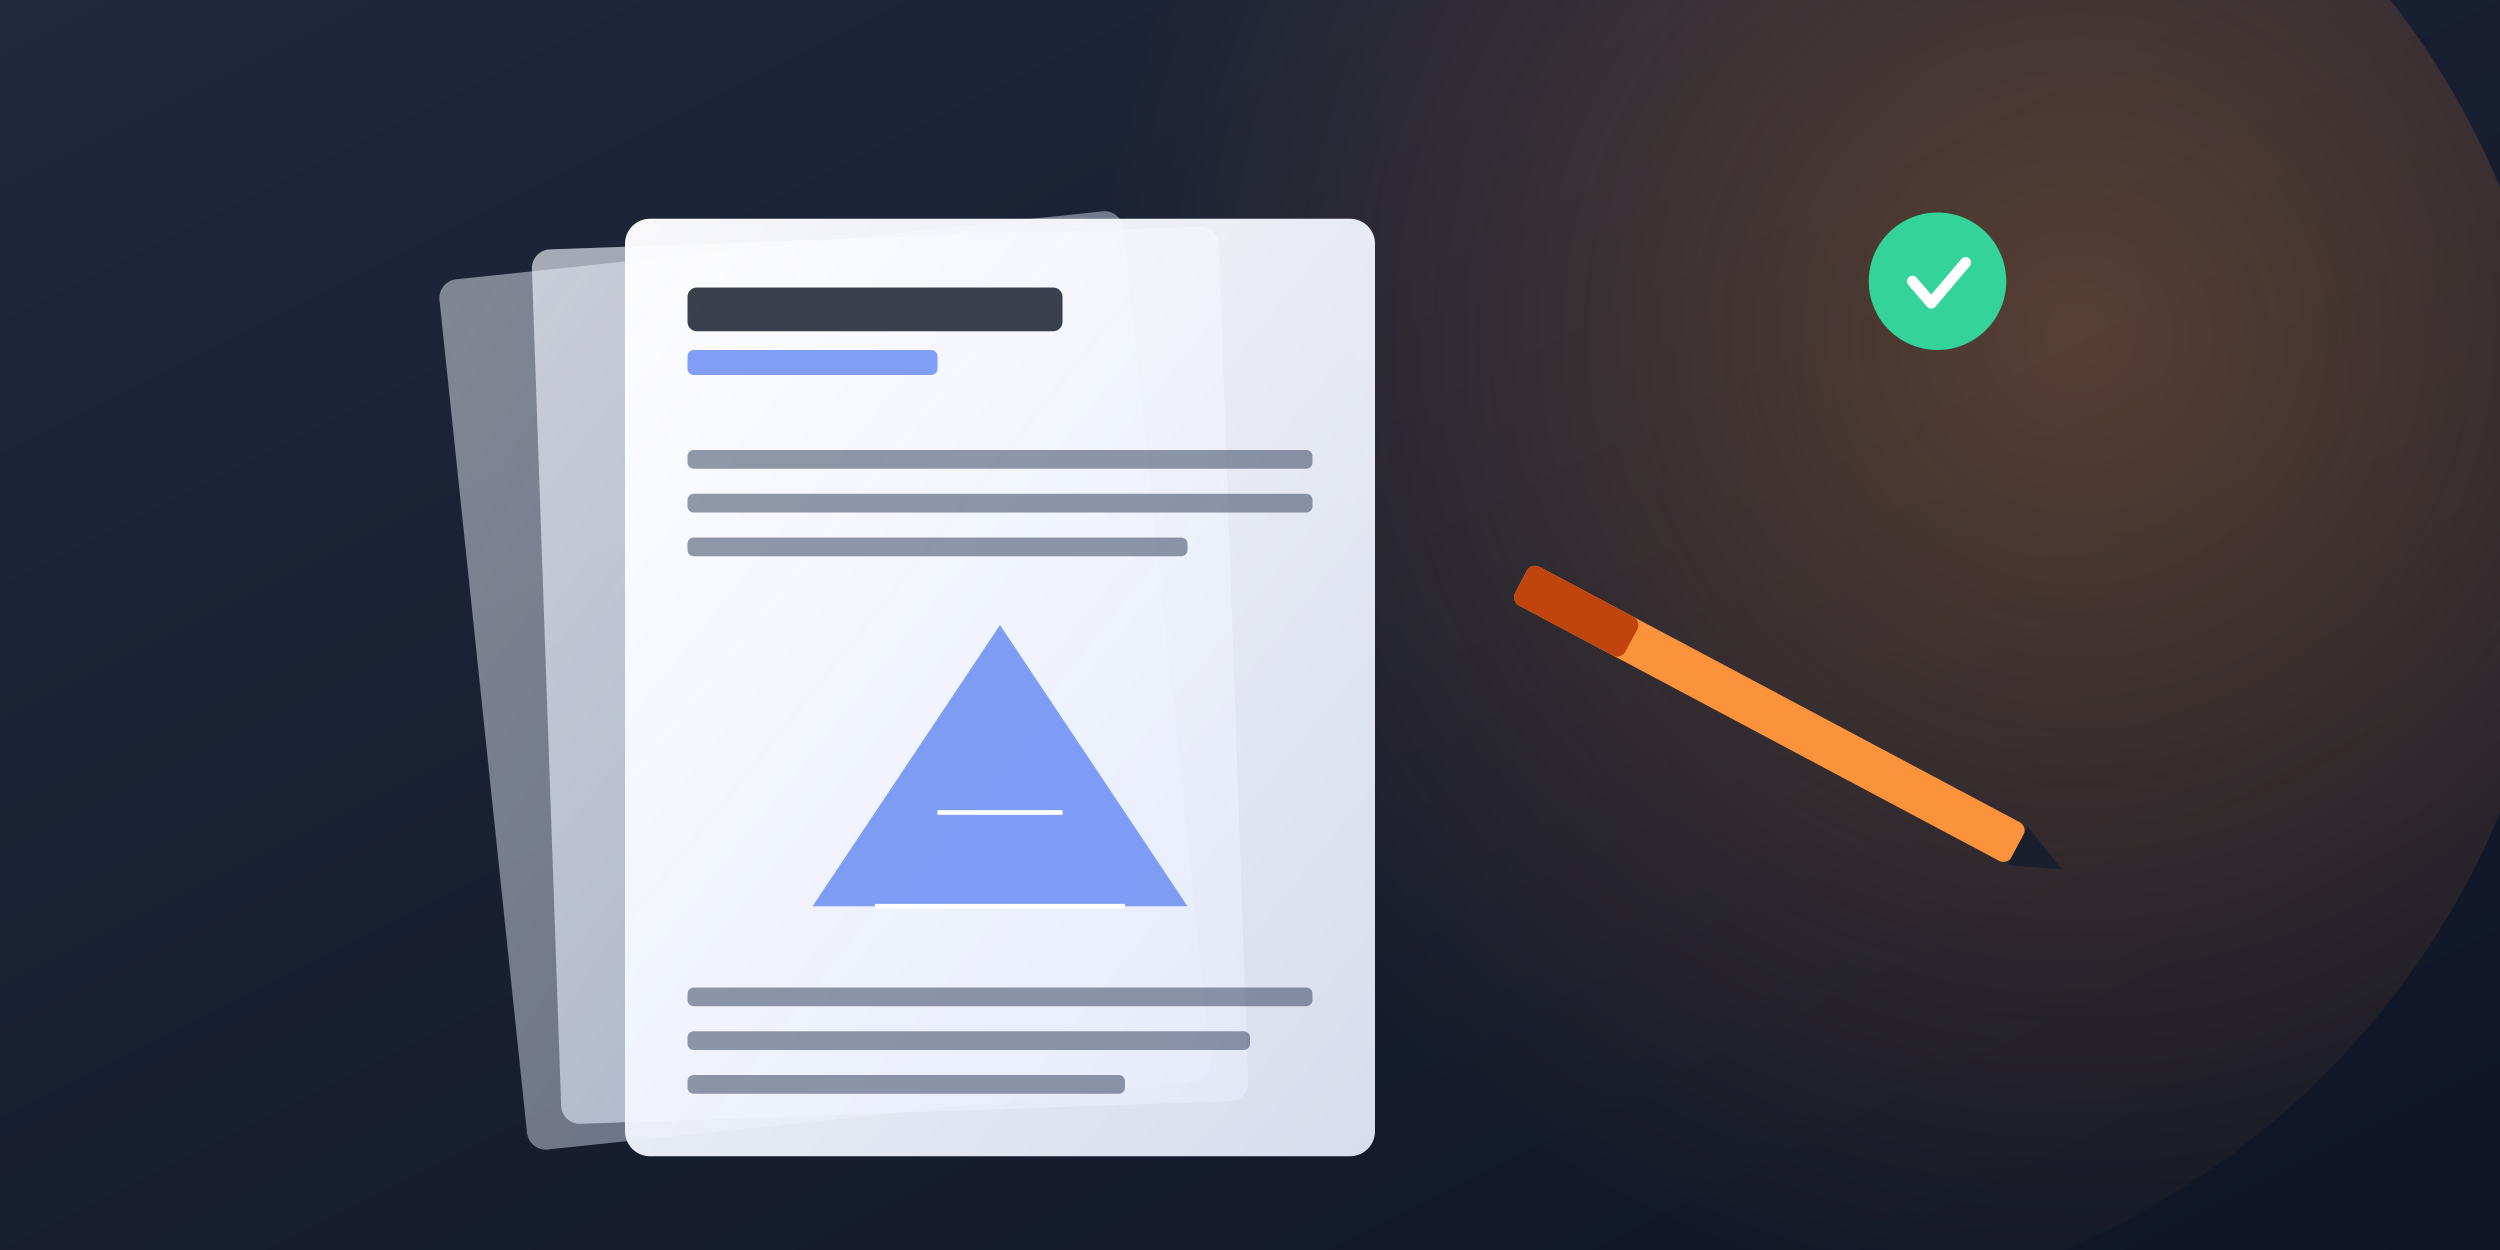
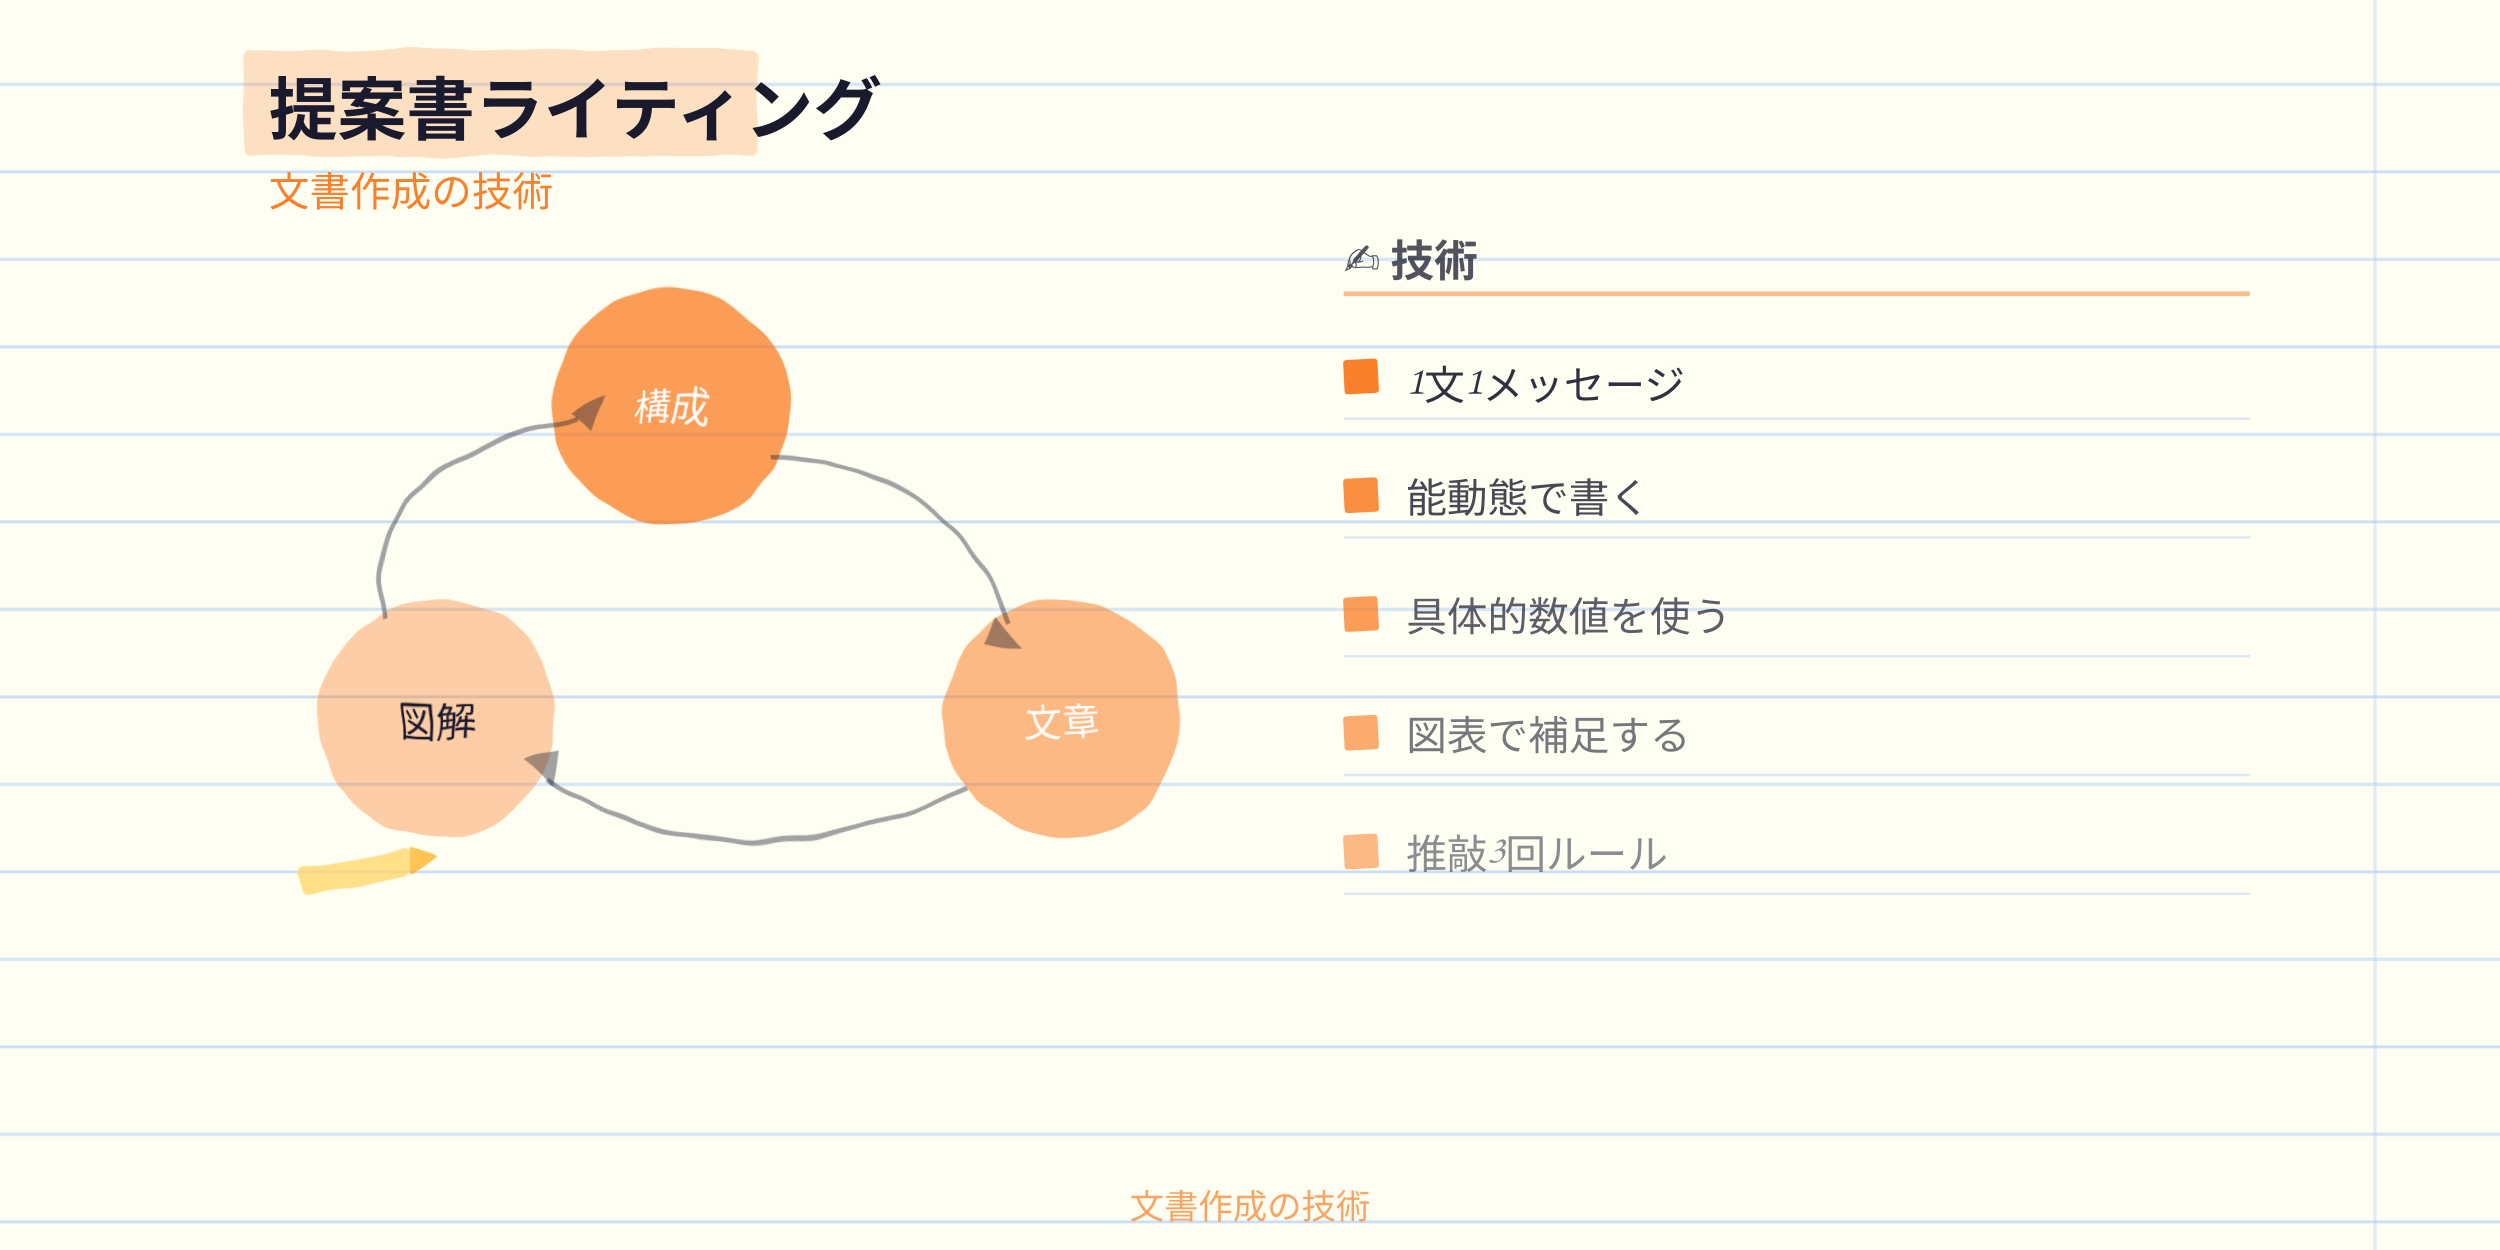
<svg xmlns="http://www.w3.org/2000/svg" viewBox="0 0 800 400" preserveAspectRatio="xMidYMid slice">
  <defs>
-     <linearGradient id="bg-pw" x1="0" y1="0" x2="1" y2="1">
-       <stop offset="0%" stop-color="#21283C" />
-       <stop offset="100%" stop-color="#0F1525" />
-     </linearGradient>
-     <linearGradient id="page" x1="0" y1="0" x2="1" y2="1">
-       <stop offset="0%" stop-color="#FFFFFF" stop-opacity="0.97" />
-       <stop offset="100%" stop-color="#E8EEFF" stop-opacity="0.92" />
-     </linearGradient>
-     <linearGradient id="page2" x1="0" y1="0" x2="1" y2="1">
-       <stop offset="0%" stop-color="#F4F7FF" stop-opacity="0.85" />
-       <stop offset="100%" stop-color="#D4DEFA" stop-opacity="0.75" />
-     </linearGradient>
-     <radialGradient id="glow-pw" cx="0.7" cy="0.4" r="0.6">
-       <stop offset="0%" stop-color="#FB923C" stop-opacity="0.28" />
-       <stop offset="100%" stop-color="#FB923C" stop-opacity="0" />
-     </radialGradient>
+     <filter id="skPRW" x="-5%" y="-5%" width="110%" height="110%">
+       <feTurbulence type="fractalNoise" baseFrequency="0.04" numOctaves="3" seed="7" result="noise" />
+       <feDisplacementMap in="SourceGraphic" in2="noise" scale="2.5" xChannelSelector="R" yChannelSelector="G" />
+     </filter>
+     <filter id="sk2PRW" x="-8%" y="-8%" width="116%" height="116%">
+       <feTurbulence type="fractalNoise" baseFrequency="0.05" numOctaves="2" seed="3" result="noise" />
+       <feDisplacementMap in="SourceGraphic" in2="noise" scale="4" xChannelSelector="R" yChannelSelector="G" />
+     </filter>
+     <pattern id="linesPRW" x="0" y="0" width="800" height="28" patternUnits="userSpaceOnUse">
+       <line x1="0" y1="27" x2="800" y2="27" stroke="#B3D0F5" stroke-width="0.9" />
+     </pattern>
  </defs>
-   <rect width="800" height="400" fill="url(#bg-pw)" />
-   <circle cx="560" cy="160" r="260" fill="url(#glow-pw)" />
-   <g transform="translate(140,90) rotate(-6)">
-     <rect width="220" height="280" rx="6" fill="url(#page2)" opacity="0.55" />
-   </g>
-   <g transform="translate(170,80) rotate(-2)">
-     <rect width="220" height="280" rx="6" fill="url(#page2)" opacity="0.75" />
-   </g>
-   <g transform="translate(200,70)">
-     <rect width="240" height="300" rx="8" fill="url(#page)" />
-     <rect x="20" y="22" width="120" height="14" rx="3" fill="#1A1F2E" opacity="0.85" />
-     <rect x="20" y="42" width="80" height="8" rx="2" fill="#6C8EF5" opacity="0.85" />
-     <g fill="#3B4663" opacity="0.55">
-       <rect x="20" y="74" width="200" height="6" rx="2" />
-       <rect x="20" y="88" width="200" height="6" rx="2" />
-       <rect x="20" y="102" width="160" height="6" rx="2" />
-     </g>
-     <g transform="translate(60,130)">
-       <polygon points="60,0 120,90 0,90" fill="#6C8EF5" opacity="0.85" />
-       <line x1="40" y1="60" x2="80" y2="60" stroke="#FFFFFF" stroke-width="1.5" />
-       <line x1="20" y1="90" x2="100" y2="90" stroke="#FFFFFF" stroke-width="1.5" />
-     </g>
-     <g fill="#3B4663" opacity="0.55">
-       <rect x="20" y="246" width="200" height="6" rx="2" />
-       <rect x="20" y="260" width="180" height="6" rx="2" />
-       <rect x="20" y="274" width="140" height="6" rx="2" />
+   <rect width="800" height="400" fill="#FEFEF2" />
+   <rect width="800" height="400" fill="url(#linesPRW)" opacity="0.7" />
+   <line x1="72" y1="0" x2="72" y2="400" stroke="#F4A0A0" stroke-width="1.5" filter="url(#skPRW)" />
+   <line x1="760" y1="0" x2="760" y2="400" stroke="#B3D0F5" stroke-width="1" opacity="0.4" />
+   <rect x="78" y="16" width="164" height="34" fill="#F97316" opacity="0.22" rx="2" filter="url(#skPRW)" />
+   <text x="86" y="43" font-family="'Bradley Hand','Segoe Print','Comic Sans MS',cursive" font-size="22" font-weight="bold" fill="#1A1A2E">提案書ライティング</text>
+   <text x="86" y="66" font-family="'Bradley Hand','Segoe Print','Comic Sans MS',cursive" font-size="13" fill="#F97316" opacity="0.9">文書作成の技術</text>
+   <line x1="78" y1="76" x2="740" y2="76" stroke="#1A1A2E" stroke-width="1" opacity="0.2" filter="url(#skPRW)" />
+   <g transform="translate(85,90)" filter="url(#sk2PRW)">
+     <circle cx="130" cy="40" r="38" fill="#F97316" opacity="0.7" />
+     <text x="130" y="45" text-anchor="middle" font-family="'Bradley Hand','Segoe Print',cursive" font-size="12" fill="#fff">構成</text>
+     <circle cx="255" cy="140" r="38" fill="#F97316" opacity="0.5" />
+     <text x="255" y="145" text-anchor="middle" font-family="'Bradley Hand','Segoe Print',cursive" font-size="12" fill="#fff">文章</text>
+     <circle cx="55" cy="140" r="38" fill="#F97316" opacity="0.35" />
+     <text x="55" y="145" text-anchor="middle" font-family="'Bradley Hand','Segoe Print',cursive" font-size="12" fill="#1A1A2E">図解</text>
+     <path d="M162,56 Q220,58 238,110" stroke="#1A1A2E" stroke-width="1.5" fill="none" opacity="0.4" />
+     <polygon points="234,108 242,118 230,116" fill="#1A1A2E" opacity="0.4" />
+     <path d="M224,162 Q155,198 90,160" stroke="#1A1A2E" stroke-width="1.5" fill="none" opacity="0.4" />
+     <polygon points="92,162 82,153 94,150" fill="#1A1A2E" opacity="0.4" />
+     <path d="M38,108 Q28,58 100,44" stroke="#1A1A2E" stroke-width="1.5" fill="none" opacity="0.4" />
+     <polygon points="98,42 108,36 104,48" fill="#1A1A2E" opacity="0.4" />
+     <g transform="translate(10,188) rotate(-10)">
+       <rect x="0" y="0" width="36" height="9" rx="2" fill="#FFD566" opacity="0.75" />
+       <polygon points="36,0 45,4.5 36,9" fill="#FFA500" opacity="0.65" />
    </g>
  </g>
-   <g transform="translate(490,180) rotate(28)">
-     <rect x="0" y="0" width="180" height="14" rx="3" fill="#FB923C" />
-     <rect x="0" y="0" width="40" height="14" rx="3" fill="#C0440E" />
-     <polygon points="180,0 196,7 180,14" fill="#1A1F2E" />
+   <g transform="translate(430,88)">
+     <text x="0" y="0" font-family="'Bradley Hand','Segoe Print',cursive" font-size="14" font-weight="bold" fill="#1A1A2E" opacity="0.75">✍️ 技術</text>
+     <line x1="0" y1="6" x2="290" y2="6" stroke="#F97316" stroke-width="1.5" opacity="0.45" />
+     <rect x="0" y="27" width="11" height="11" fill="#F97316" opacity="0.90" rx="1" transform="rotate(-3,5,32)" />
+     <text x="20" y="38" font-family="'Bradley Hand','Segoe Print',cursive" font-size="13" fill="#1A1A2E" opacity="0.90">1文1メッセージ</text>
+     <line x1="0" y1="46" x2="290" y2="46" stroke="#B3D0F5" stroke-width="0.8" opacity="0.45" />
+     <rect x="0" y="65" width="11" height="11" fill="#F97316" opacity="0.80" rx="1" transform="rotate(-3,5,70)" />
+     <text x="20" y="76" font-family="'Bradley Hand','Segoe Print',cursive" font-size="13" fill="#1A1A2E" opacity="0.80">能動態で書く</text>
+     <line x1="0" y1="84" x2="290" y2="84" stroke="#B3D0F5" stroke-width="0.8" opacity="0.45" />
+     <rect x="0" y="103" width="11" height="11" fill="#F97316" opacity="0.70" rx="1" transform="rotate(-3,5,108)" />
+     <text x="20" y="114" font-family="'Bradley Hand','Segoe Print',cursive" font-size="13" fill="#1A1A2E" opacity="0.70">具体的数値を使う</text>
+     <line x1="0" y1="122" x2="290" y2="122" stroke="#B3D0F5" stroke-width="0.8" opacity="0.45" />
+     <rect x="0" y="141" width="11" height="11" fill="#F97316" opacity="0.60" rx="1" transform="rotate(-3,5,146)" />
+     <text x="20" y="152" font-family="'Bradley Hand','Segoe Print',cursive" font-size="13" fill="#1A1A2E" opacity="0.60">図表で補足する</text>
+     <line x1="0" y1="160" x2="290" y2="160" stroke="#B3D0F5" stroke-width="0.8" opacity="0.45" />
+     <rect x="0" y="179" width="11" height="11" fill="#F97316" opacity="0.50" rx="1" transform="rotate(-3,5,184)" />
+     <text x="20" y="190" font-family="'Bradley Hand','Segoe Print',cursive" font-size="13" fill="#1A1A2E" opacity="0.50">推敲3回ルール</text>
+     <line x1="0" y1="198" x2="290" y2="198" stroke="#B3D0F5" stroke-width="0.8" opacity="0.45" />
  </g>
-   <g transform="translate(620,90)">
-     <circle cx="0" cy="0" r="22" fill="#34D399" />
-     <polyline points="-8,0 -2,7 9,-6" stroke="#FFFFFF" stroke-width="3.5" fill="none" stroke-linecap="round" stroke-linejoin="round" />
-   </g>
+   <line x1="78" y1="374" x2="740" y2="374" stroke="#1A1A2E" stroke-width="0.8" opacity="0.15" filter="url(#skPRW)" />
+   <text x="400" y="390" text-anchor="middle" font-family="'Bradley Hand','Segoe Print','Comic Sans MS',cursive" font-size="11" fill="#F97316" opacity="0.65">文書作成の技術</text>
</svg>
